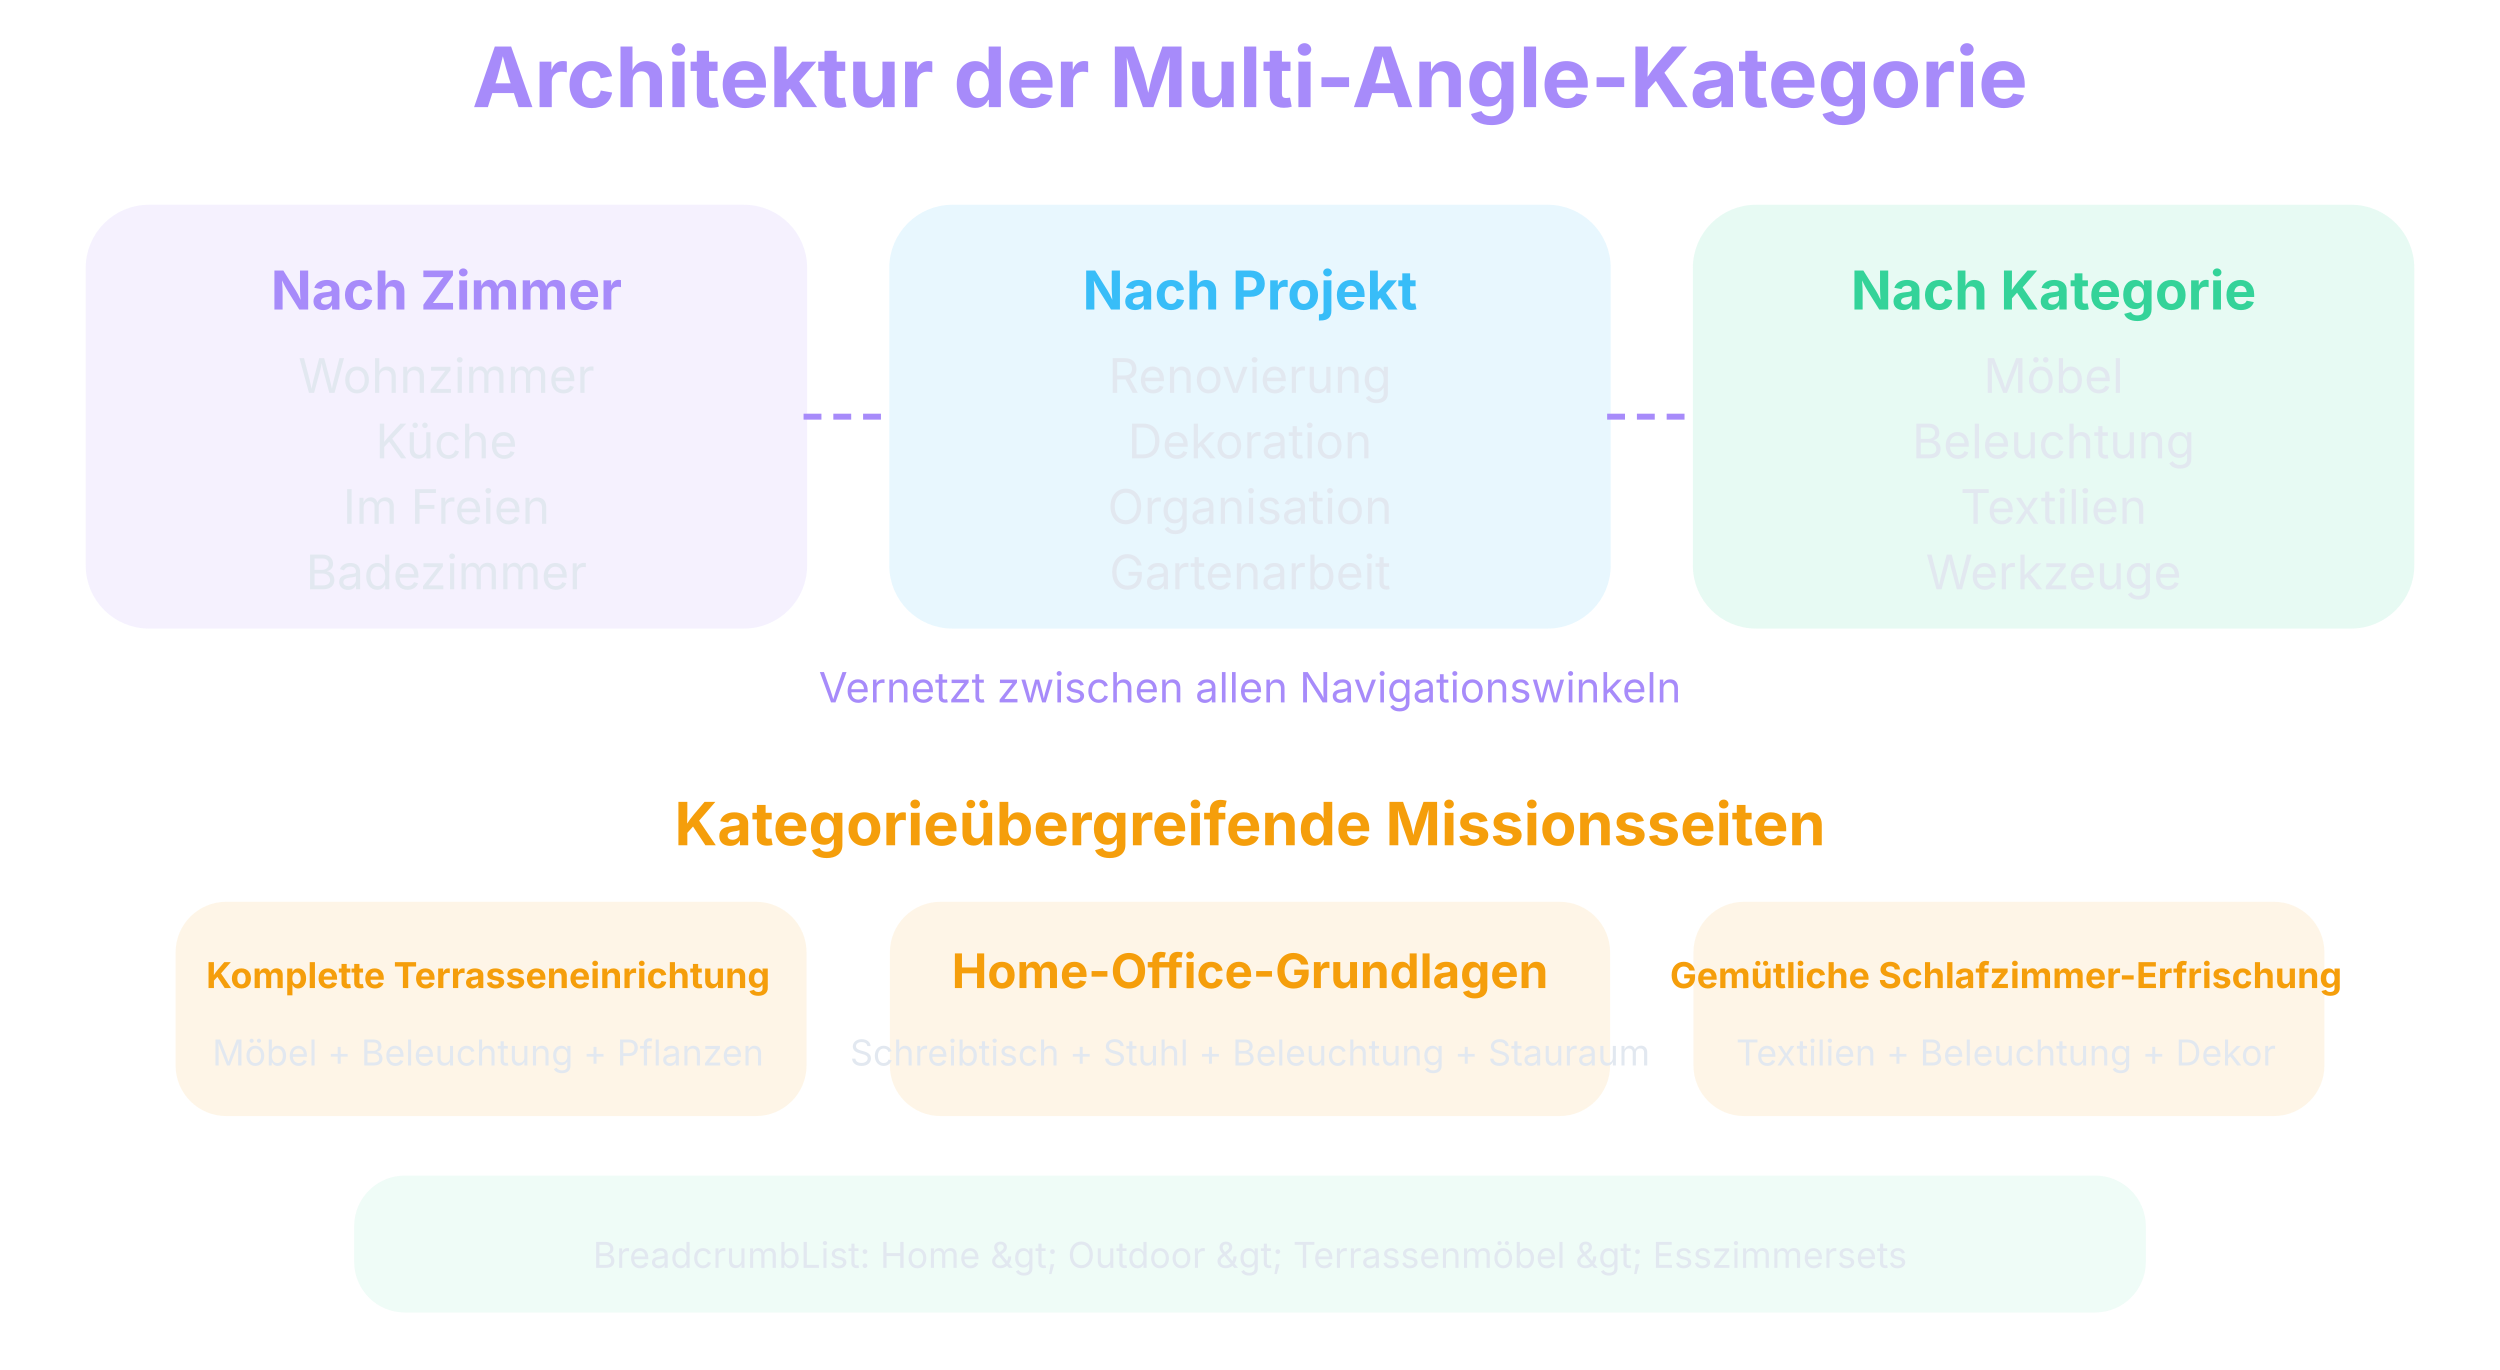
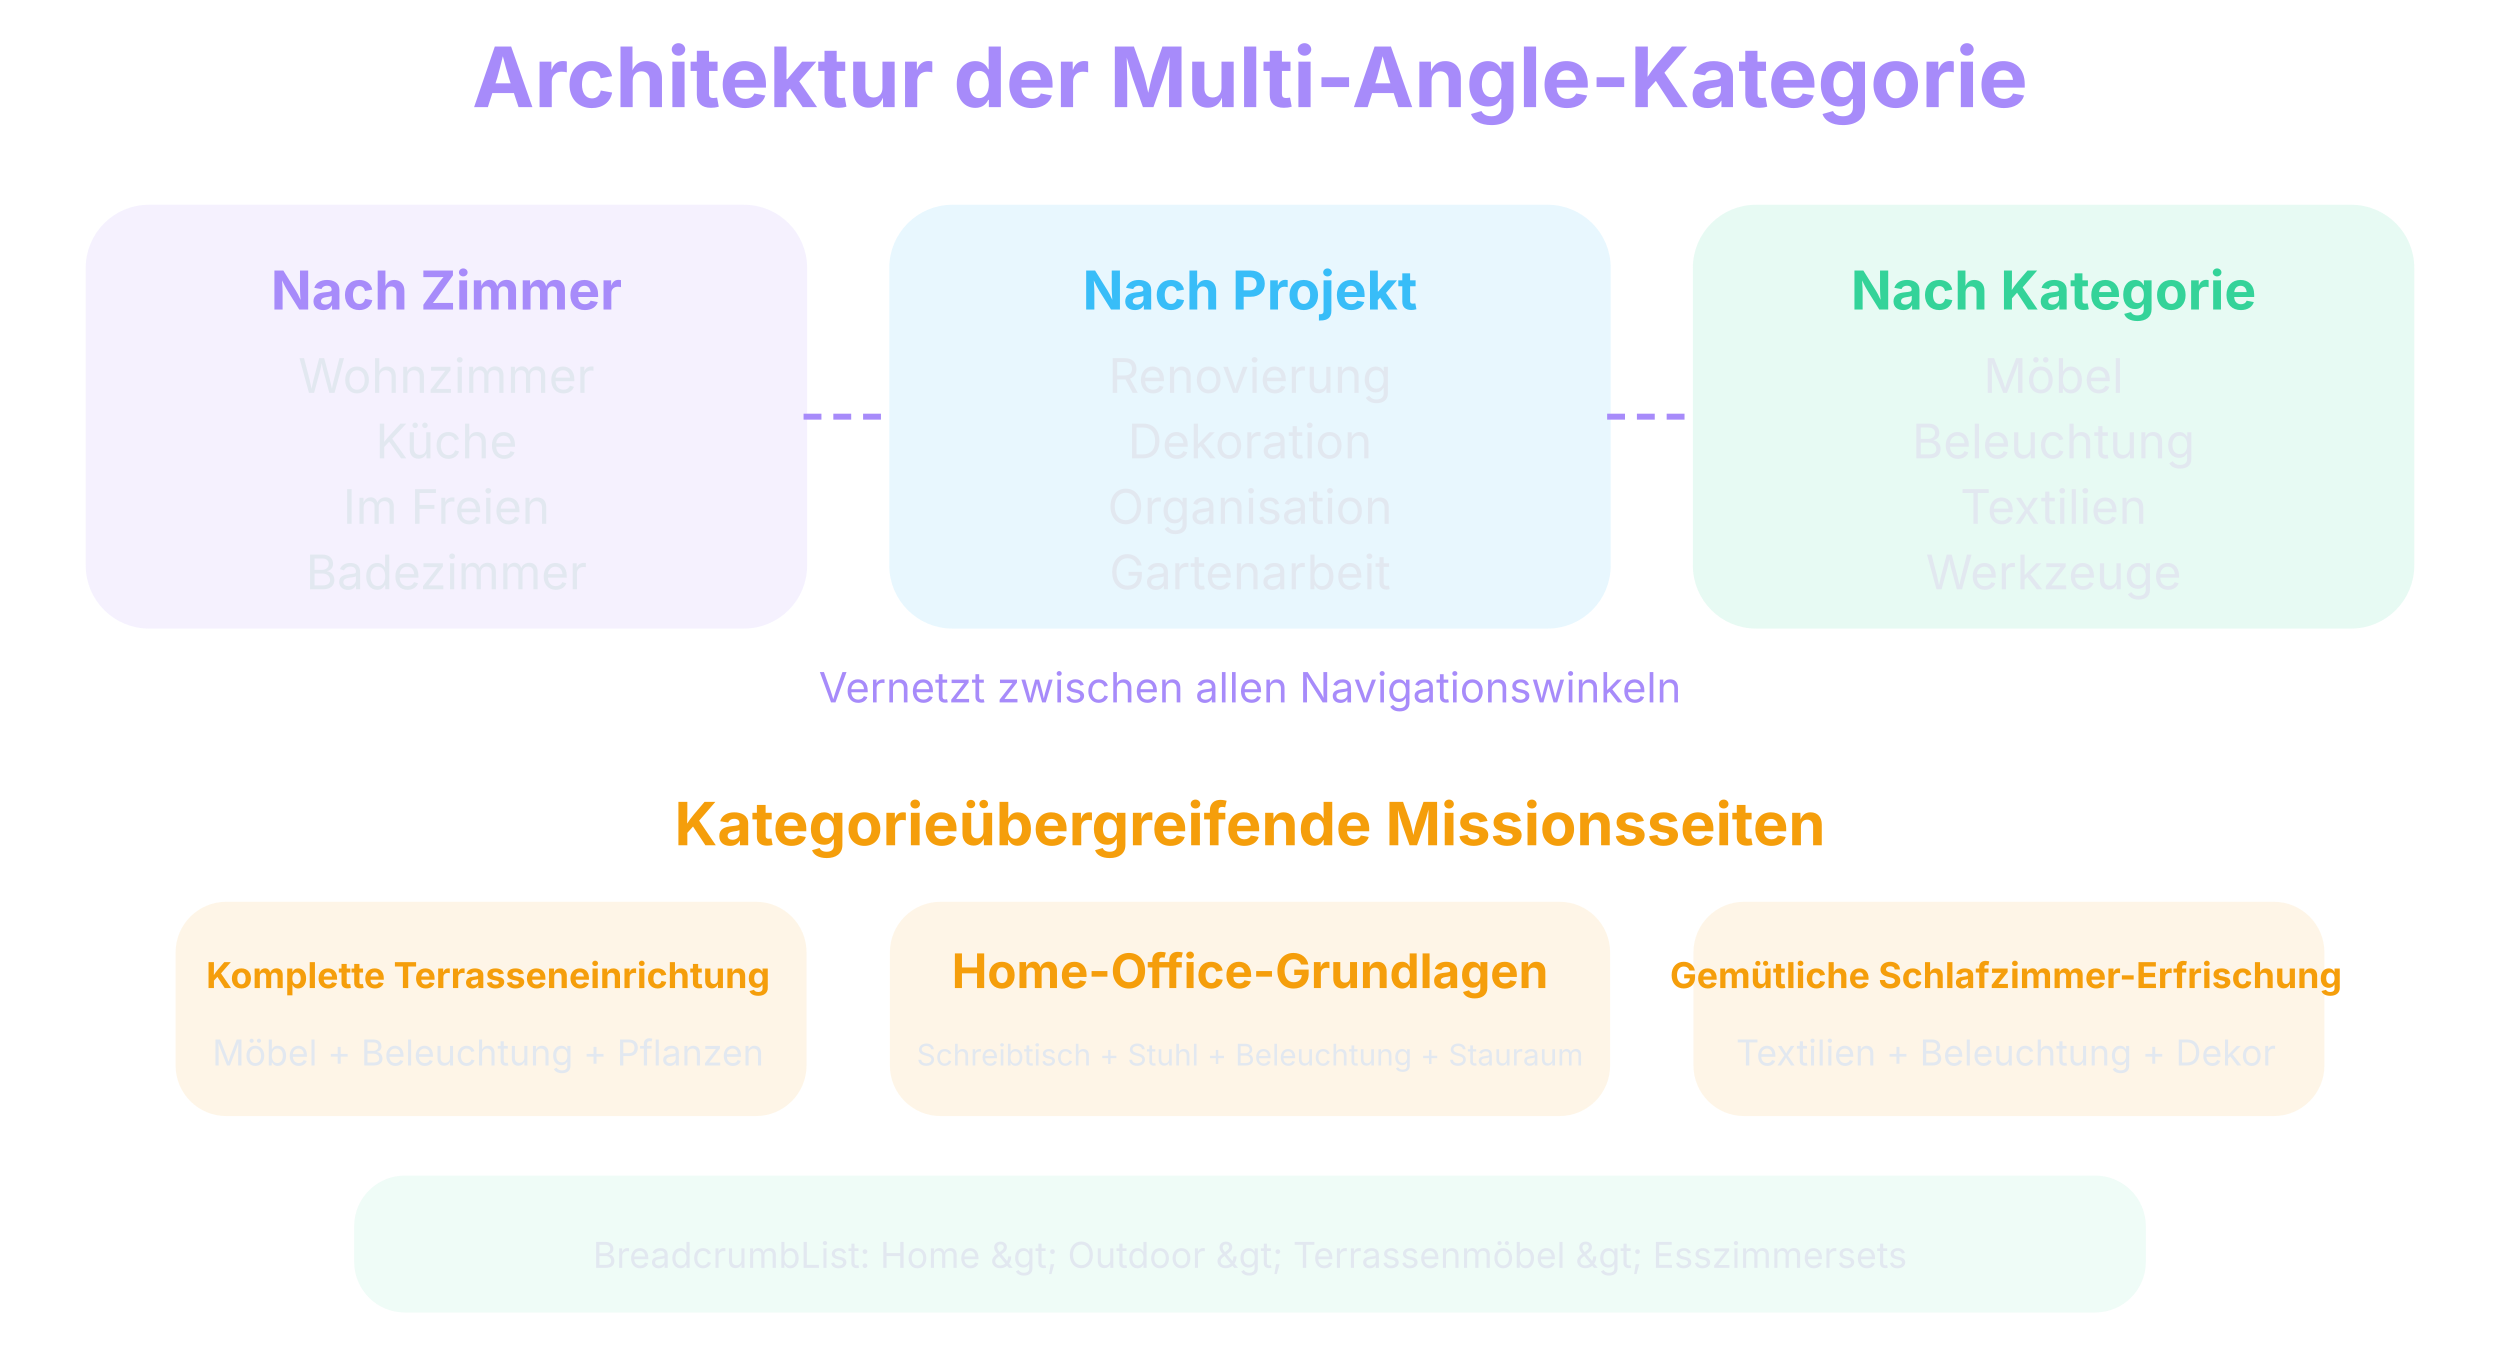
<svg xmlns="http://www.w3.org/2000/svg" viewBox="0 0 420 230" fill="none">
  <text x="210" y="18" text-anchor="middle" font-family="Inter, -apple-system, BlinkMacSystemFont, 'Segoe UI', Roboto, sans-serif" font-size="14" font-weight="bold" fill="#a78bfa">Architektur der Multi-Angle-Kategorie</text>
  <rect x="15" y="35" width="120" height="70" rx="10" fill="#a78bfa" opacity="0.12" stroke="#a78bfa" stroke-width="1.2" />
  <text x="75" y="52" text-anchor="middle" font-family="Inter, -apple-system, BlinkMacSystemFont, 'Segoe UI', Roboto, sans-serif" font-size="9" fill="#a78bfa" font-weight="bold">Nach Zimmer</text>
  <text x="75" y="66" text-anchor="middle" font-family="Inter, -apple-system, BlinkMacSystemFont, 'Segoe UI', Roboto, sans-serif" font-size="8" fill="#e2e8f0">Wohnzimmer</text>
  <text x="75" y="77" text-anchor="middle" font-family="Inter, -apple-system, BlinkMacSystemFont, 'Segoe UI', Roboto, sans-serif" font-size="8" fill="#e2e8f0">Küche</text>
  <text x="75" y="88" text-anchor="middle" font-family="Inter, -apple-system, BlinkMacSystemFont, 'Segoe UI', Roboto, sans-serif" font-size="8" fill="#e2e8f0">Im Freien</text>
  <text x="75" y="99" text-anchor="middle" font-family="Inter, -apple-system, BlinkMacSystemFont, 'Segoe UI', Roboto, sans-serif" font-size="8" fill="#e2e8f0">Badezimmer</text>
  <rect x="150" y="35" width="120" height="70" rx="10" fill="#38bdf8" opacity="0.12" stroke="#38bdf8" stroke-width="1.2" />
  <text x="210" y="52" text-anchor="middle" font-family="Inter, -apple-system, BlinkMacSystemFont, 'Segoe UI', Roboto, sans-serif" font-size="9" fill="#38bdf8" font-weight="bold">Nach Projekt</text>
  <text x="210" y="66" text-anchor="middle" font-family="Inter, -apple-system, BlinkMacSystemFont, 'Segoe UI', Roboto, sans-serif" font-size="8" fill="#e2e8f0">Renovierung</text>
  <text x="210" y="77" text-anchor="middle" font-family="Inter, -apple-system, BlinkMacSystemFont, 'Segoe UI', Roboto, sans-serif" font-size="8" fill="#e2e8f0">Dekoration</text>
  <text x="210" y="88" text-anchor="middle" font-family="Inter, -apple-system, BlinkMacSystemFont, 'Segoe UI', Roboto, sans-serif" font-size="8" fill="#e2e8f0">Organisation</text>
  <text x="210" y="99" text-anchor="middle" font-family="Inter, -apple-system, BlinkMacSystemFont, 'Segoe UI', Roboto, sans-serif" font-size="8" fill="#e2e8f0">Gartenarbeit</text>
  <rect x="285" y="35" width="120" height="70" rx="10" fill="#34d399" opacity="0.12" stroke="#34d399" stroke-width="1.2" />
  <text x="345" y="52" text-anchor="middle" font-family="Inter, -apple-system, BlinkMacSystemFont, 'Segoe UI', Roboto, sans-serif" font-size="9" fill="#34d399" font-weight="bold">Nach Kategorie</text>
  <text x="345" y="66" text-anchor="middle" font-family="Inter, -apple-system, BlinkMacSystemFont, 'Segoe UI', Roboto, sans-serif" font-size="8" fill="#e2e8f0">Möbel</text>
  <text x="345" y="77" text-anchor="middle" font-family="Inter, -apple-system, BlinkMacSystemFont, 'Segoe UI', Roboto, sans-serif" font-size="8" fill="#e2e8f0">Beleuchtung</text>
  <text x="345" y="88" text-anchor="middle" font-family="Inter, -apple-system, BlinkMacSystemFont, 'Segoe UI', Roboto, sans-serif" font-size="8" fill="#e2e8f0">Textilien</text>
  <text x="345" y="99" text-anchor="middle" font-family="Inter, -apple-system, BlinkMacSystemFont, 'Segoe UI', Roboto, sans-serif" font-size="8" fill="#e2e8f0">Werkzeuge</text>
  <line x1="135" y1="70" x2="150" y2="70" stroke="#a78bfa" stroke-width="1" stroke-dasharray="3,2" />
  <line x1="270" y1="70" x2="285" y2="70" stroke="#a78bfa" stroke-width="1" stroke-dasharray="3,2" />
  <text x="210" y="118" text-anchor="middle" font-family="Inter, -apple-system, BlinkMacSystemFont, 'Segoe UI', Roboto, sans-serif" font-size="7" fill="#a78bfa">Vernetzt zwischen allen Navigationswinkeln</text>
  <text x="210" y="142" text-anchor="middle" font-family="Inter, -apple-system, BlinkMacSystemFont, 'Segoe UI', Roboto, sans-serif" font-size="10" fill="#f59e0b" font-weight="bold">Kategorieübergreifende Missionsseiten</text>
  <rect x="30" y="152" width="105" height="35" rx="8" fill="#f59e0b" opacity="0.1" stroke="#f59e0b" stroke-width="1" />
  <text x="82" y="166" text-anchor="middle" font-family="Inter, -apple-system, BlinkMacSystemFont, 'Segoe UI', Roboto, sans-serif" font-size="6" fill="#f59e0b" font-weight="bold">Komplette Terrasseneinrichtung</text>
  <text x="82" y="179" text-anchor="middle" font-family="Inter, -apple-system, BlinkMacSystemFont, 'Segoe UI', Roboto, sans-serif" font-size="6" fill="#e2e8f0">Möbel + Beleuchtung + Pflanzen</text>
  <rect x="150" y="152" width="120" height="35" rx="8" fill="#f59e0b" opacity="0.1" stroke="#f59e0b" stroke-width="1" />
  <text x="210" y="166" text-anchor="middle" font-family="Inter, -apple-system, BlinkMacSystemFont, 'Segoe UI', Roboto, sans-serif" font-size="8" fill="#f59e0b" font-weight="bold">Home-Office-Grundlagen</text>
-   <text x="210" y="179" text-anchor="middle" font-family="Inter, -apple-system, BlinkMacSystemFont, 'Segoe UI', Roboto, sans-serif" font-size="6" fill="#e2e8f0">Schreibtisch + Stuhl + Beleuchtung + Stauraum</text>
+   <text x="210" y="179" text-anchor="middle" font-family="Inter, -apple-system, BlinkMacSystemFont, 'Segoe UI', Roboto, sans-serif" font-size="5" fill="#e2e8f0">Schreibtisch + Stuhl + Beleuchtung + Stauraum</text>
  <rect x="285" y="152" width="105" height="35" rx="8" fill="#f59e0b" opacity="0.1" stroke="#f59e0b" stroke-width="1" />
  <text x="337" y="166" text-anchor="middle" font-family="Inter, -apple-system, BlinkMacSystemFont, 'Segoe UI', Roboto, sans-serif" font-size="6" fill="#f59e0b" font-weight="bold">Gemütliche Schlafzimmer-Erfrischung</text>
  <text x="337" y="179" text-anchor="middle" font-family="Inter, -apple-system, BlinkMacSystemFont, 'Segoe UI', Roboto, sans-serif" font-size="6" fill="#e2e8f0">Textilien + Beleuchtung + Dekor</text>
  <rect x="60" y="198" width="300" height="22" rx="8" fill="#34d399" opacity="0.08" stroke="#34d399" stroke-width="1" />
  <text x="210" y="213" text-anchor="middle" font-family="Inter, -apple-system, BlinkMacSystemFont, 'Segoe UI', Roboto, sans-serif" font-size="6" fill="#e2e8f0">BreadcrumbList: Home &amp;gt; Outdoor &amp;gt; Terrassenmöbel &amp;gt; Esszimmersets</text>
</svg>
